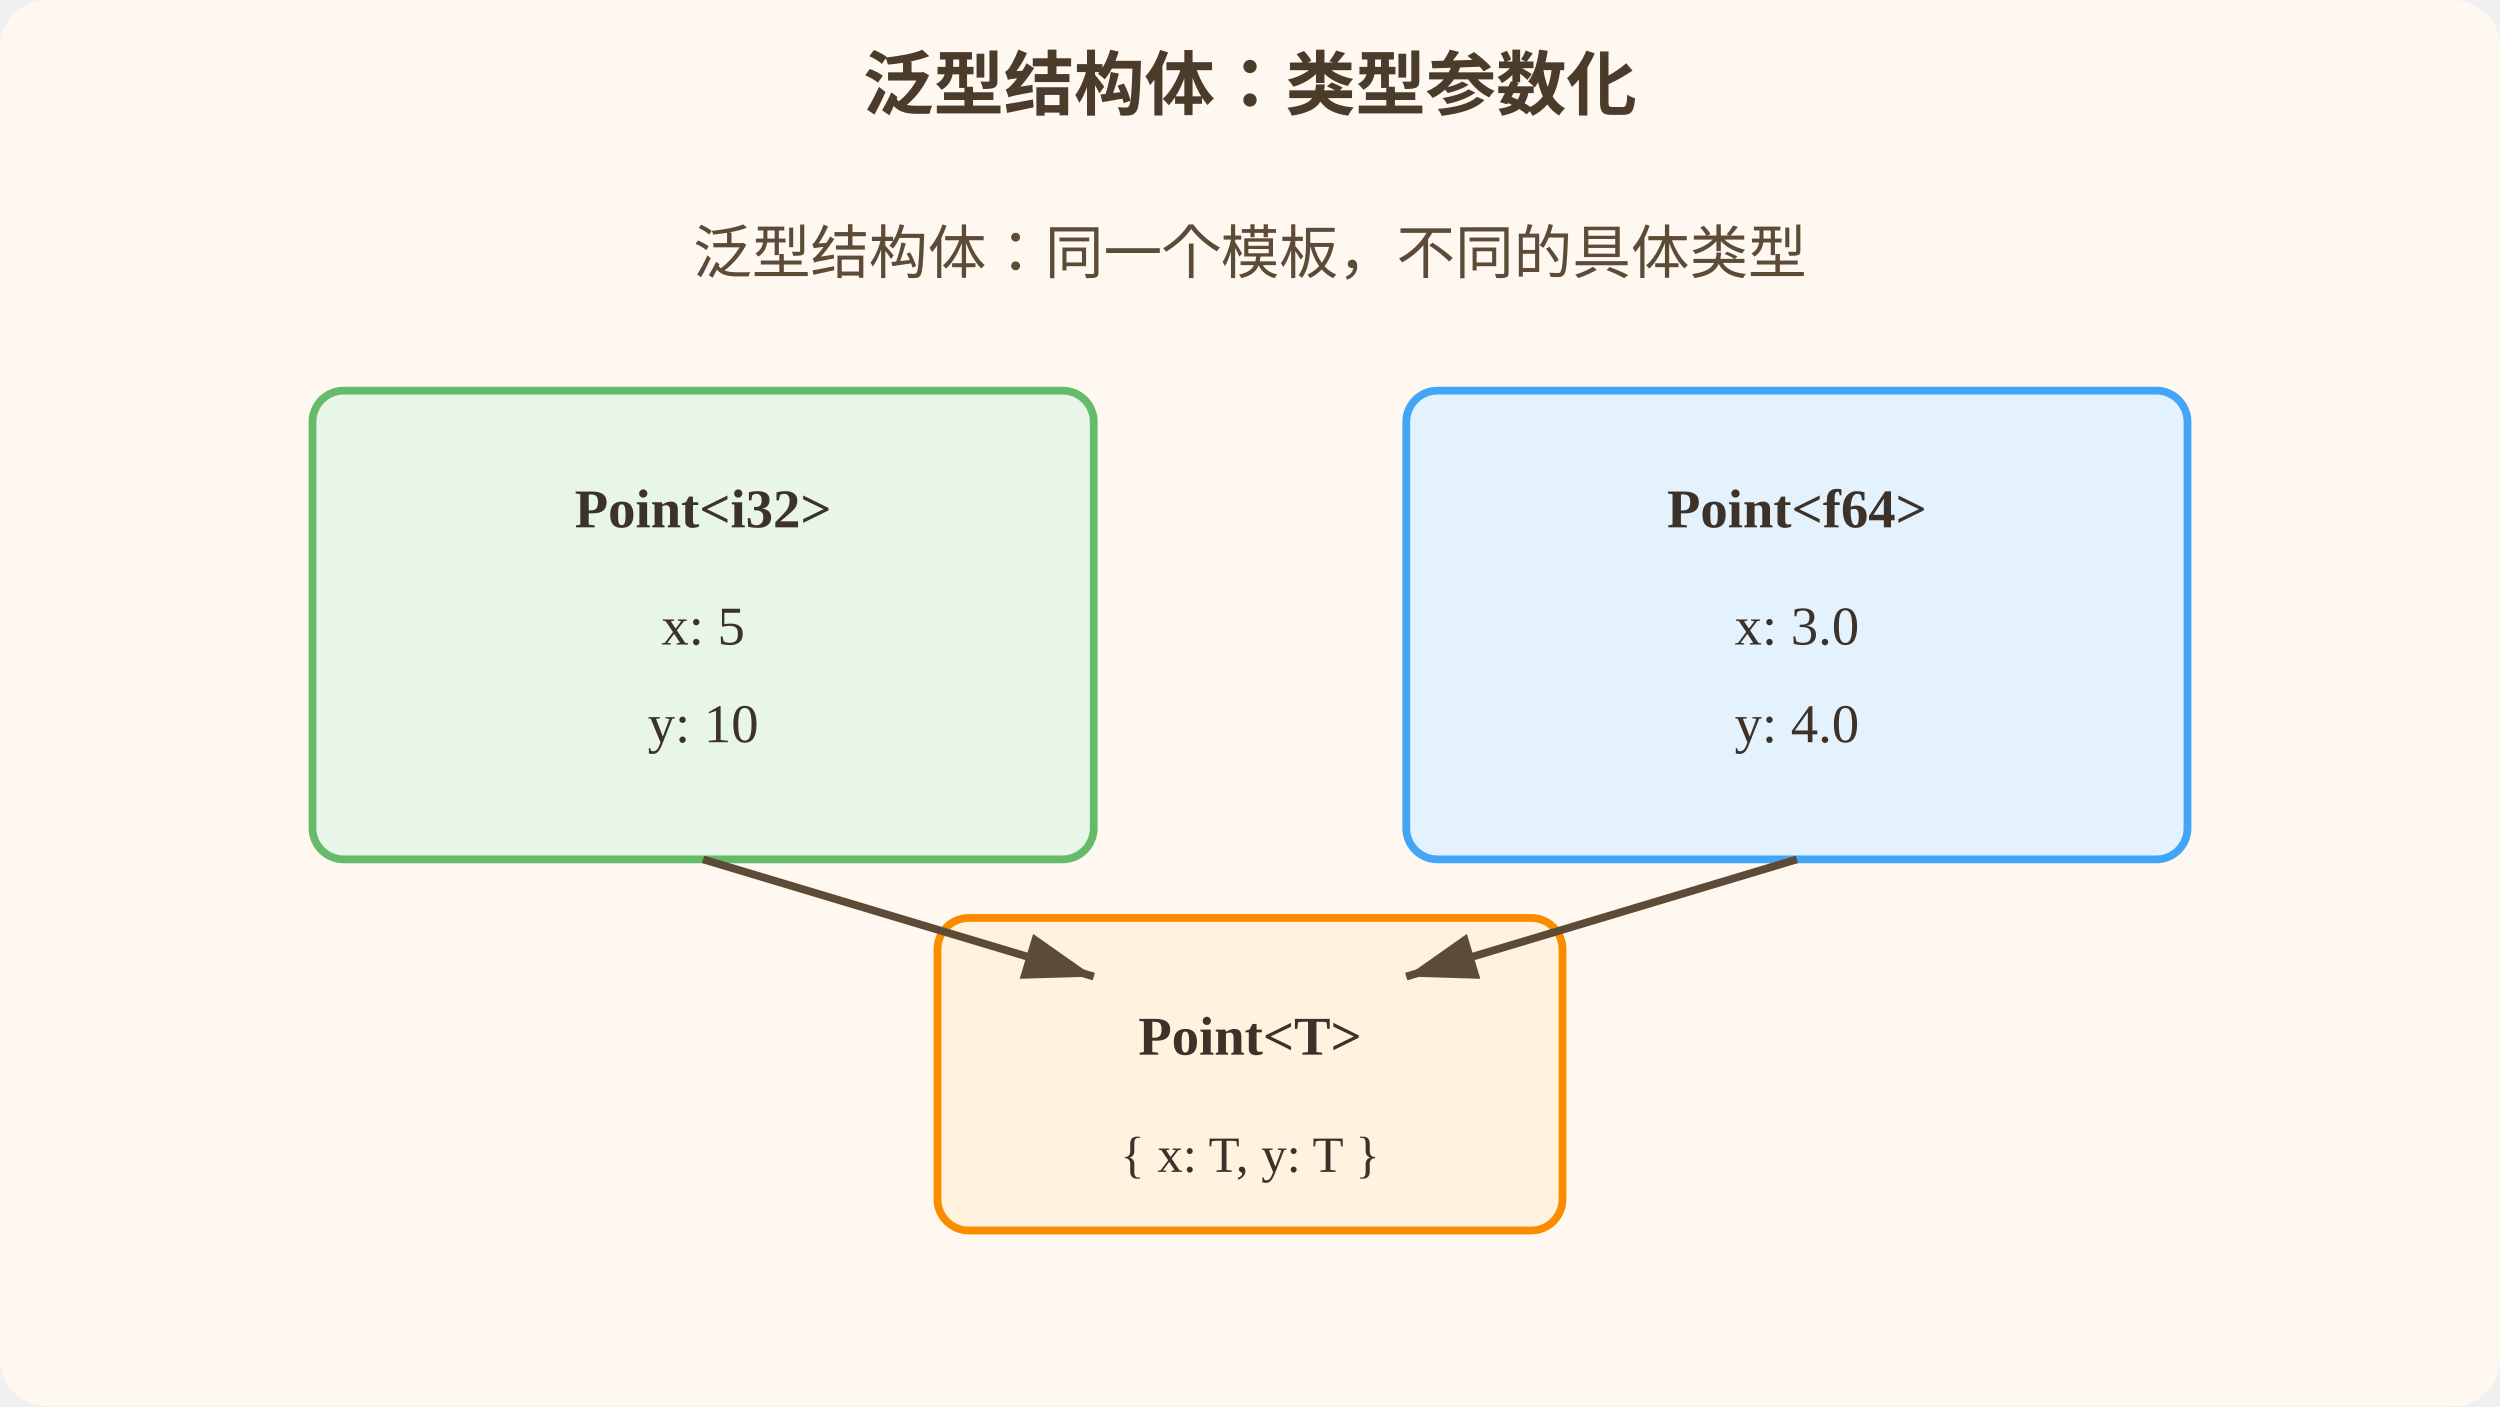
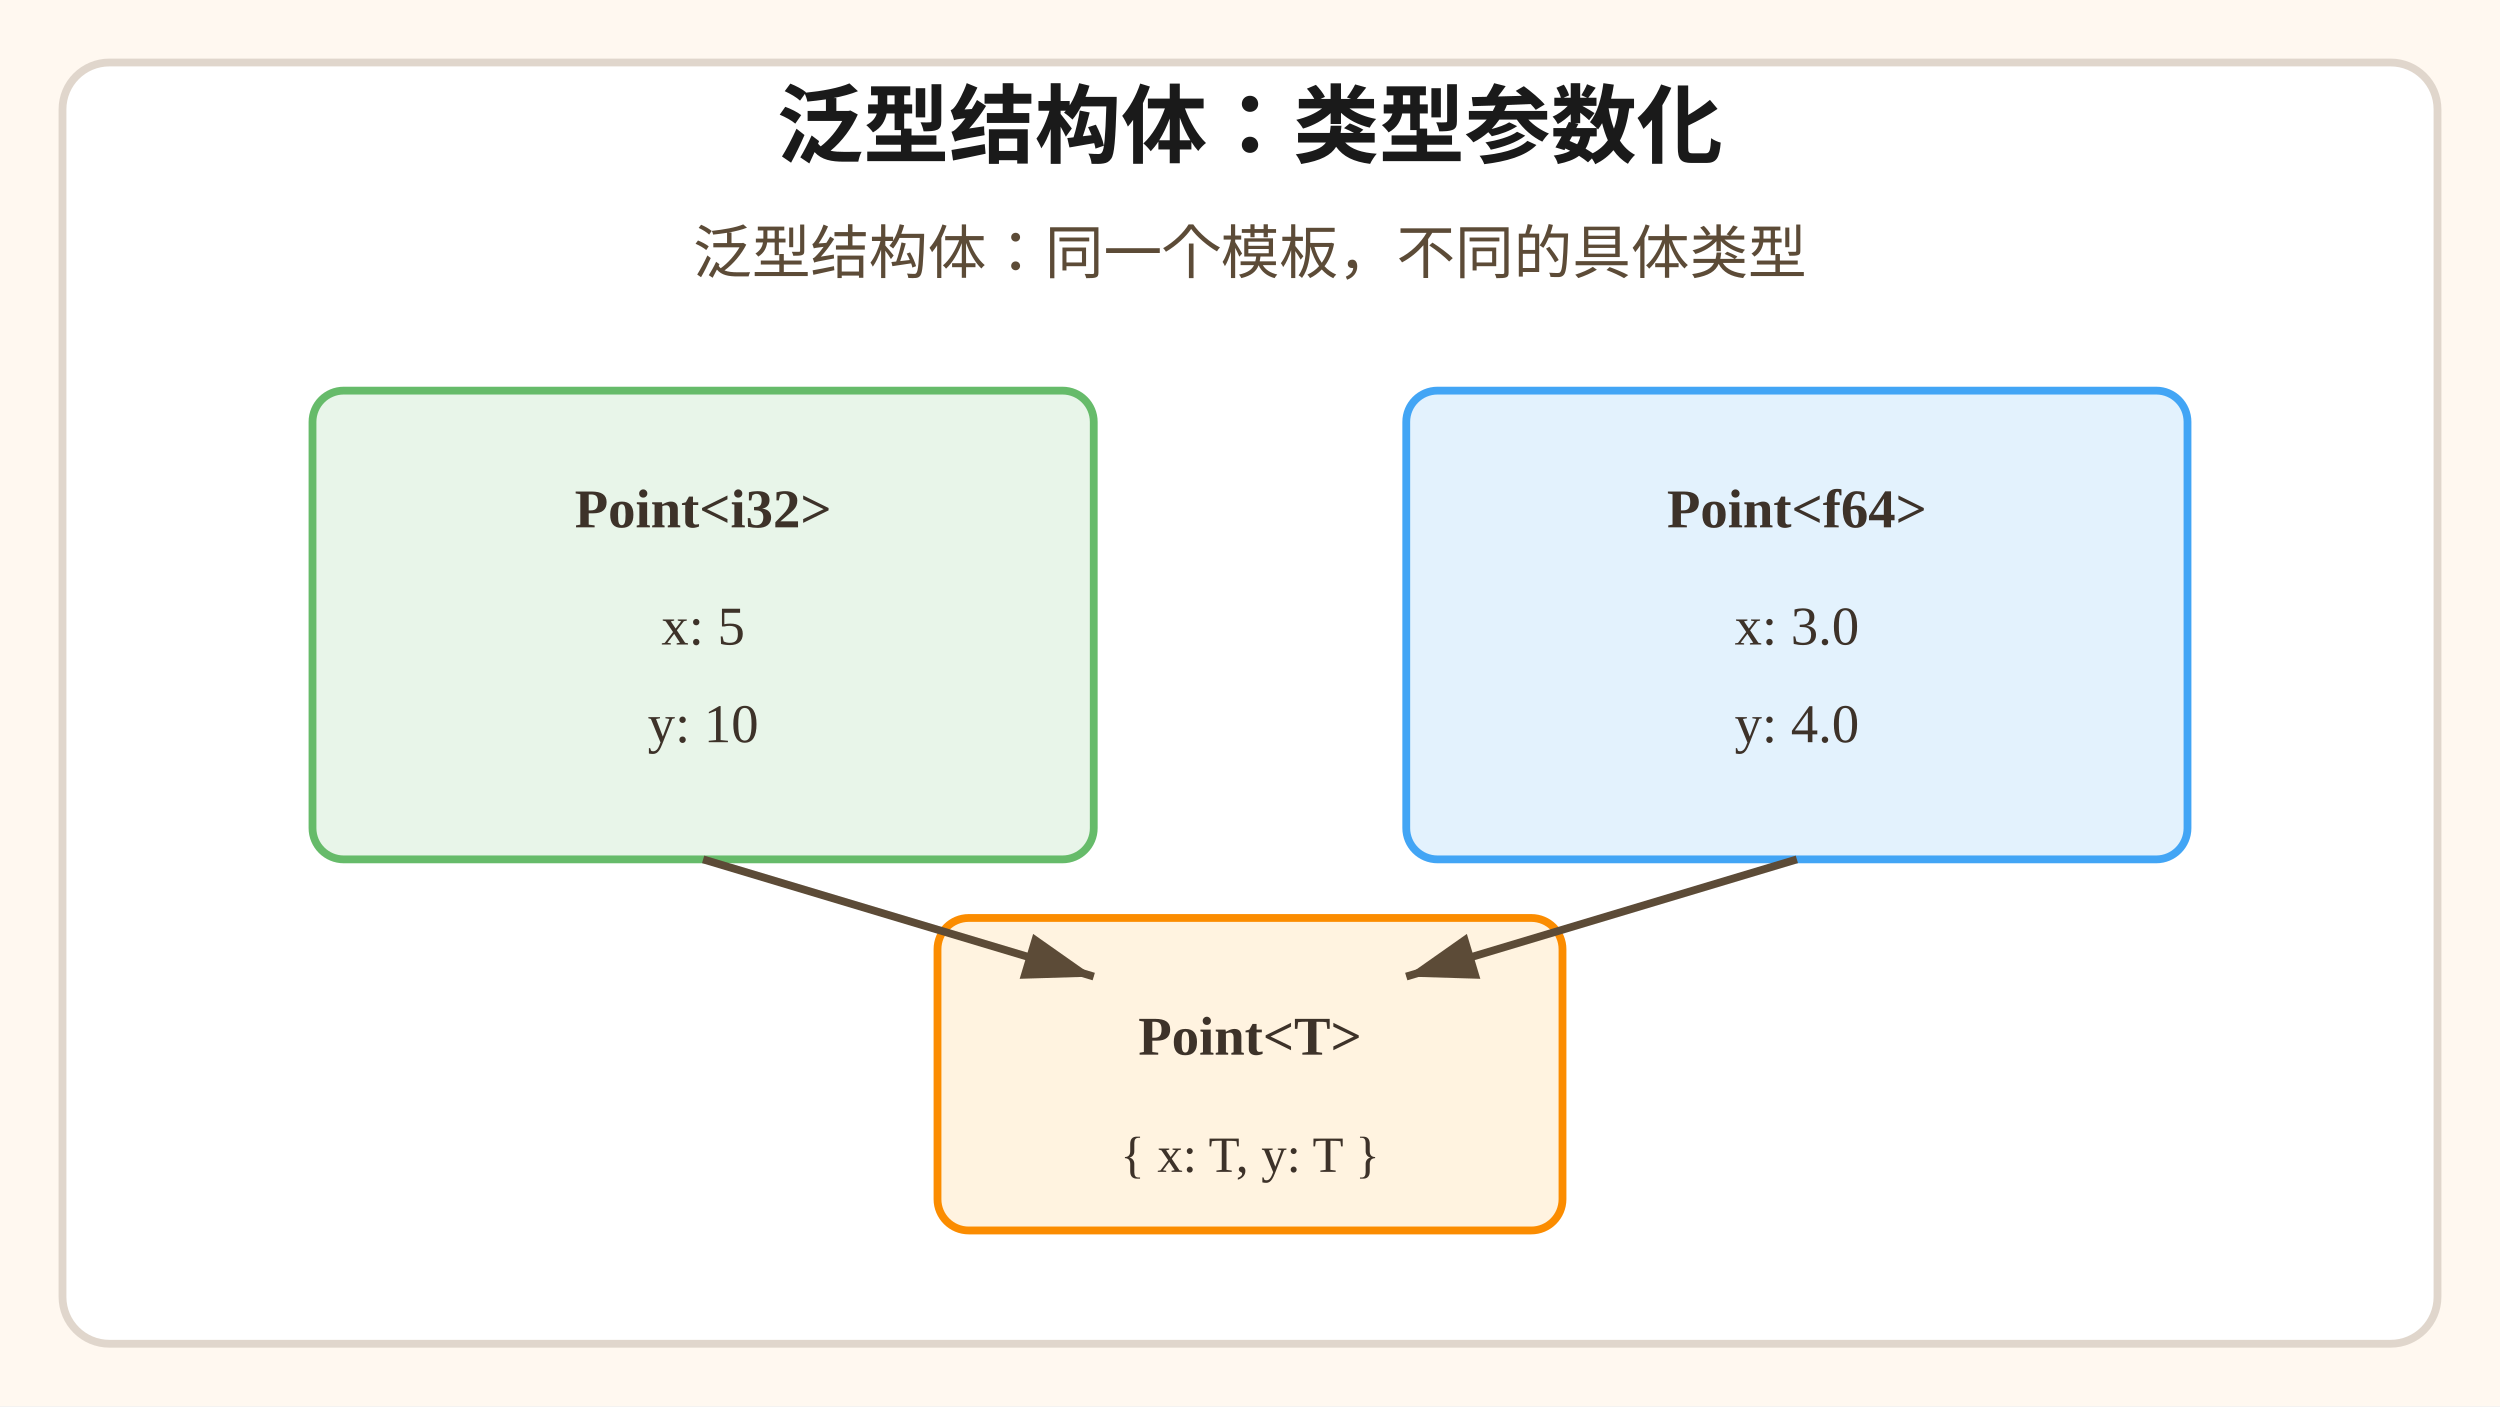
<svg xmlns="http://www.w3.org/2000/svg" width="640" height="360" viewBox="0 0 640 360">
-   <rect width="100%" height="100%" fill="#fff8f0" rx="12" />
-   <text x="320" y="28" text-anchor="middle" font-size="18" font-weight="bold" fill="#4a3b2a">泛型结构体：类型参数化</text>
  <defs>
+     <style>
+       .bg { fill: #fff8f0; }
+       .card { fill: #ffffff; stroke: #e0d6cc; stroke-width: 2; }
+       .title { font: bold 22px system-ui, -apple-system, sans-serif; fill: #1a1a1a; }
+       .text { font: 15px system-ui, -apple-system, sans-serif; fill: #2a2a2a; }
+       .code { font: 14px "SF Mono", Menlo, monospace; fill: #3a2a1a; }
+       .label { font: 13px system-ui, -apple-system, sans-serif; fill: #5a5a5a; }
+       .arrow { stroke: #7a6a5a; stroke-width: 2; fill: none; marker-end: url(#arrowhead); }
+       .highlight { fill: #ffeacc; stroke: #ffaa55; stroke-width: 2; }
+       .box { fill: #e8f4ff; stroke: #3399ff; stroke-width: 2; }
+       .box2 { fill: #f0ffe8; stroke: #66bb33; stroke-width: 2; }
+       .box3 { fill: #fff0f5; stroke: #dd5599; stroke-width: 2; }
+     </style>
+     <marker id="arrowhead" markerWidth="10" markerHeight="7" refX="9" refY="3.5" orient="auto">
+       <polygon points="0 0, 10 3.5, 0 7" fill="#7a6a5a" />
+     </marker>
    <marker id="arrow" markerWidth="10" markerHeight="10" refX="9" refY="3" orient="auto" markerUnits="strokeWidth">
      <path d="M0,0 L0,6 L9,3 z" fill="#5c4b37" />
    </marker>
  </defs>
+   <rect width="640" height="360" class="bg" />
+   <rect x="16" y="16" width="608" height="328" rx="12" class="card" />
+   <text x="320" y="40" text-anchor="middle" class="title">泛型结构体：类型参数化</text>
  <rect x="80" y="100" width="200" height="120" fill="#e8f5e9" stroke="#66bb6a" stroke-width="2" rx="8" />
  <text x="180" y="135" font-size="14" font-weight="bold" fill="#3d3229" text-anchor="middle">Point&lt;i32&gt;</text>
  <text x="180" y="165" font-size="14" font-weight="normal" fill="#3d3229" text-anchor="middle">x: 5</text>
  <text x="180" y="190" font-size="14" font-weight="normal" fill="#3d3229" text-anchor="middle">y: 10</text>
  <rect x="360" y="100" width="200" height="120" fill="#e3f2fd" stroke="#42a5f5" stroke-width="2" rx="8" />
  <text x="460" y="135" font-size="14" font-weight="bold" fill="#3d3229" text-anchor="middle">Point&lt;f64&gt;</text>
  <text x="460" y="165" font-size="14" font-weight="normal" fill="#3d3229" text-anchor="middle">x: 3.0</text>
  <text x="460" y="190" font-size="14" font-weight="normal" fill="#3d3229" text-anchor="middle">y: 4.0</text>
  <rect x="240" y="235" width="160" height="80" fill="#fff3e0" stroke="#fb8c00" stroke-width="2" rx="8" />
  <text x="320" y="270" font-size="14" font-weight="bold" fill="#3d3229" text-anchor="middle">Point&lt;T&gt;</text>
  <text x="320" y="300" font-size="13" font-weight="normal" fill="#3d3229" text-anchor="middle">{ x: T, y: T }</text>
  <line x1="180" y1="220" x2="280" y2="250" stroke="#5c4b37" stroke-width="2" marker-end="url(#arrow)" />
  <line x1="460" y1="220" x2="360" y2="250" stroke="#5c4b37" stroke-width="2" marker-end="url(#arrow)" />
  <text x="320" y="70" font-size="15" font-weight="normal" fill="#5c4b37" text-anchor="middle">泛型结构体：同一个模板，不同的具体类型</text>
</svg>
